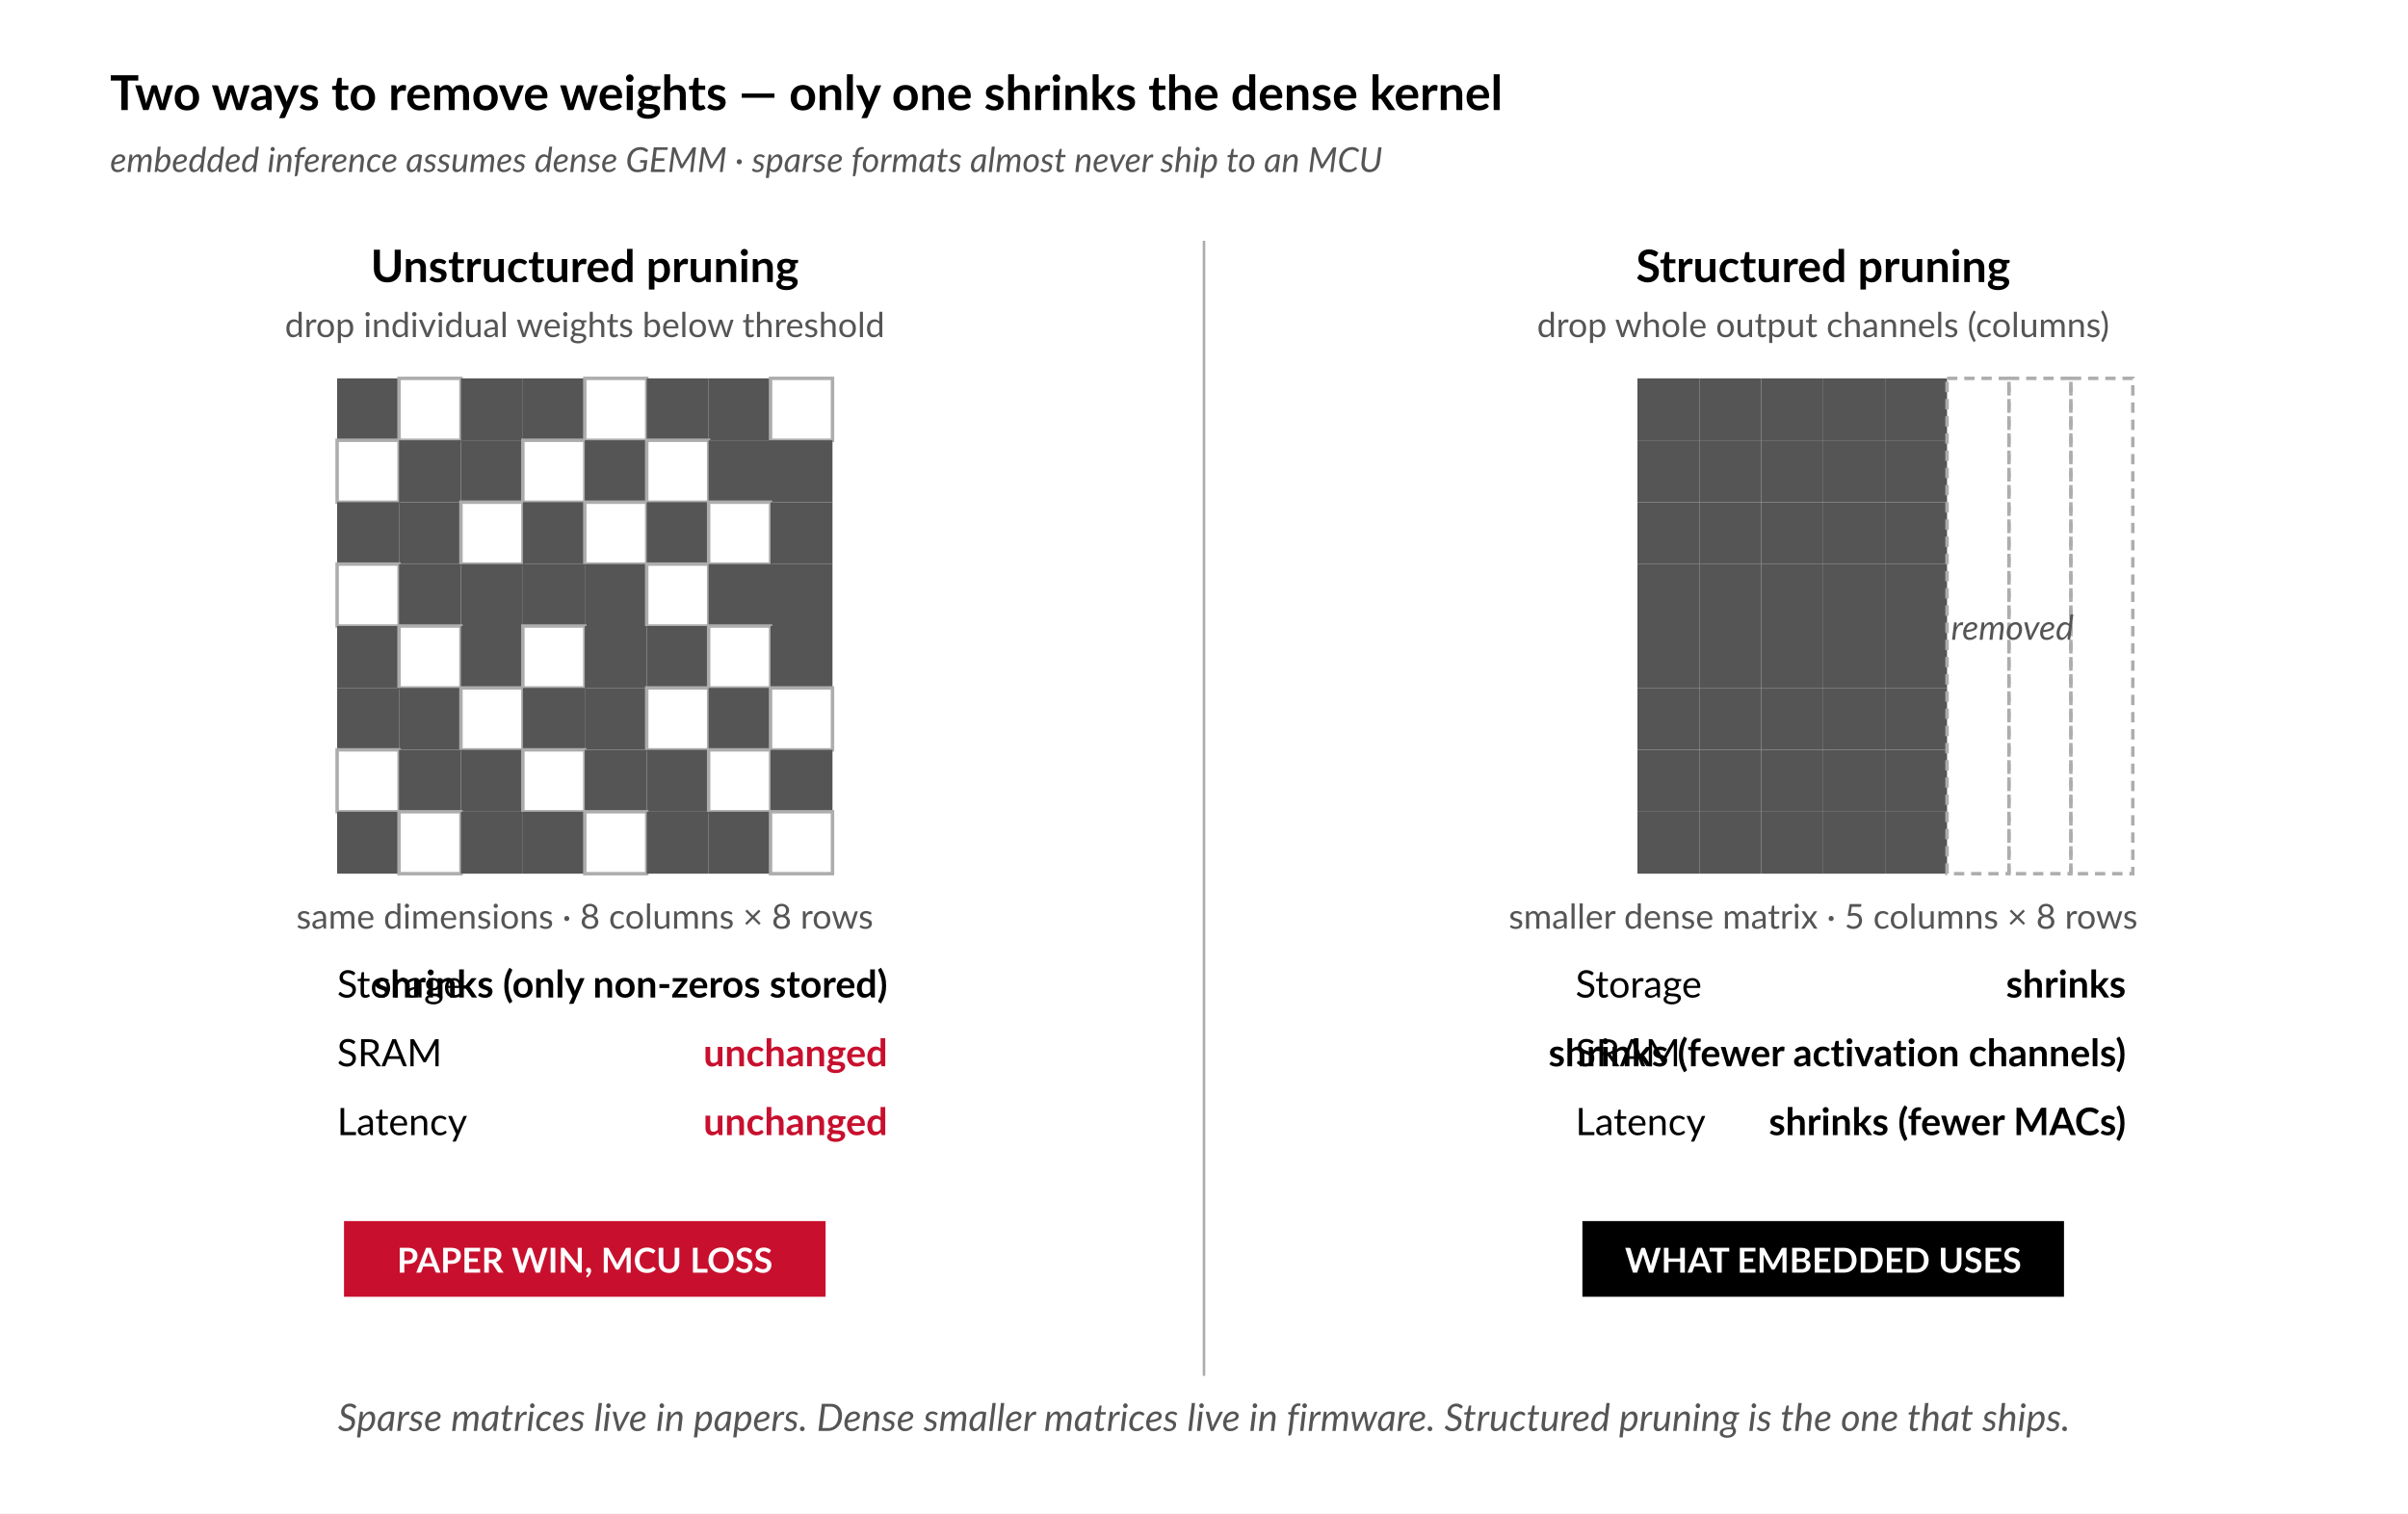
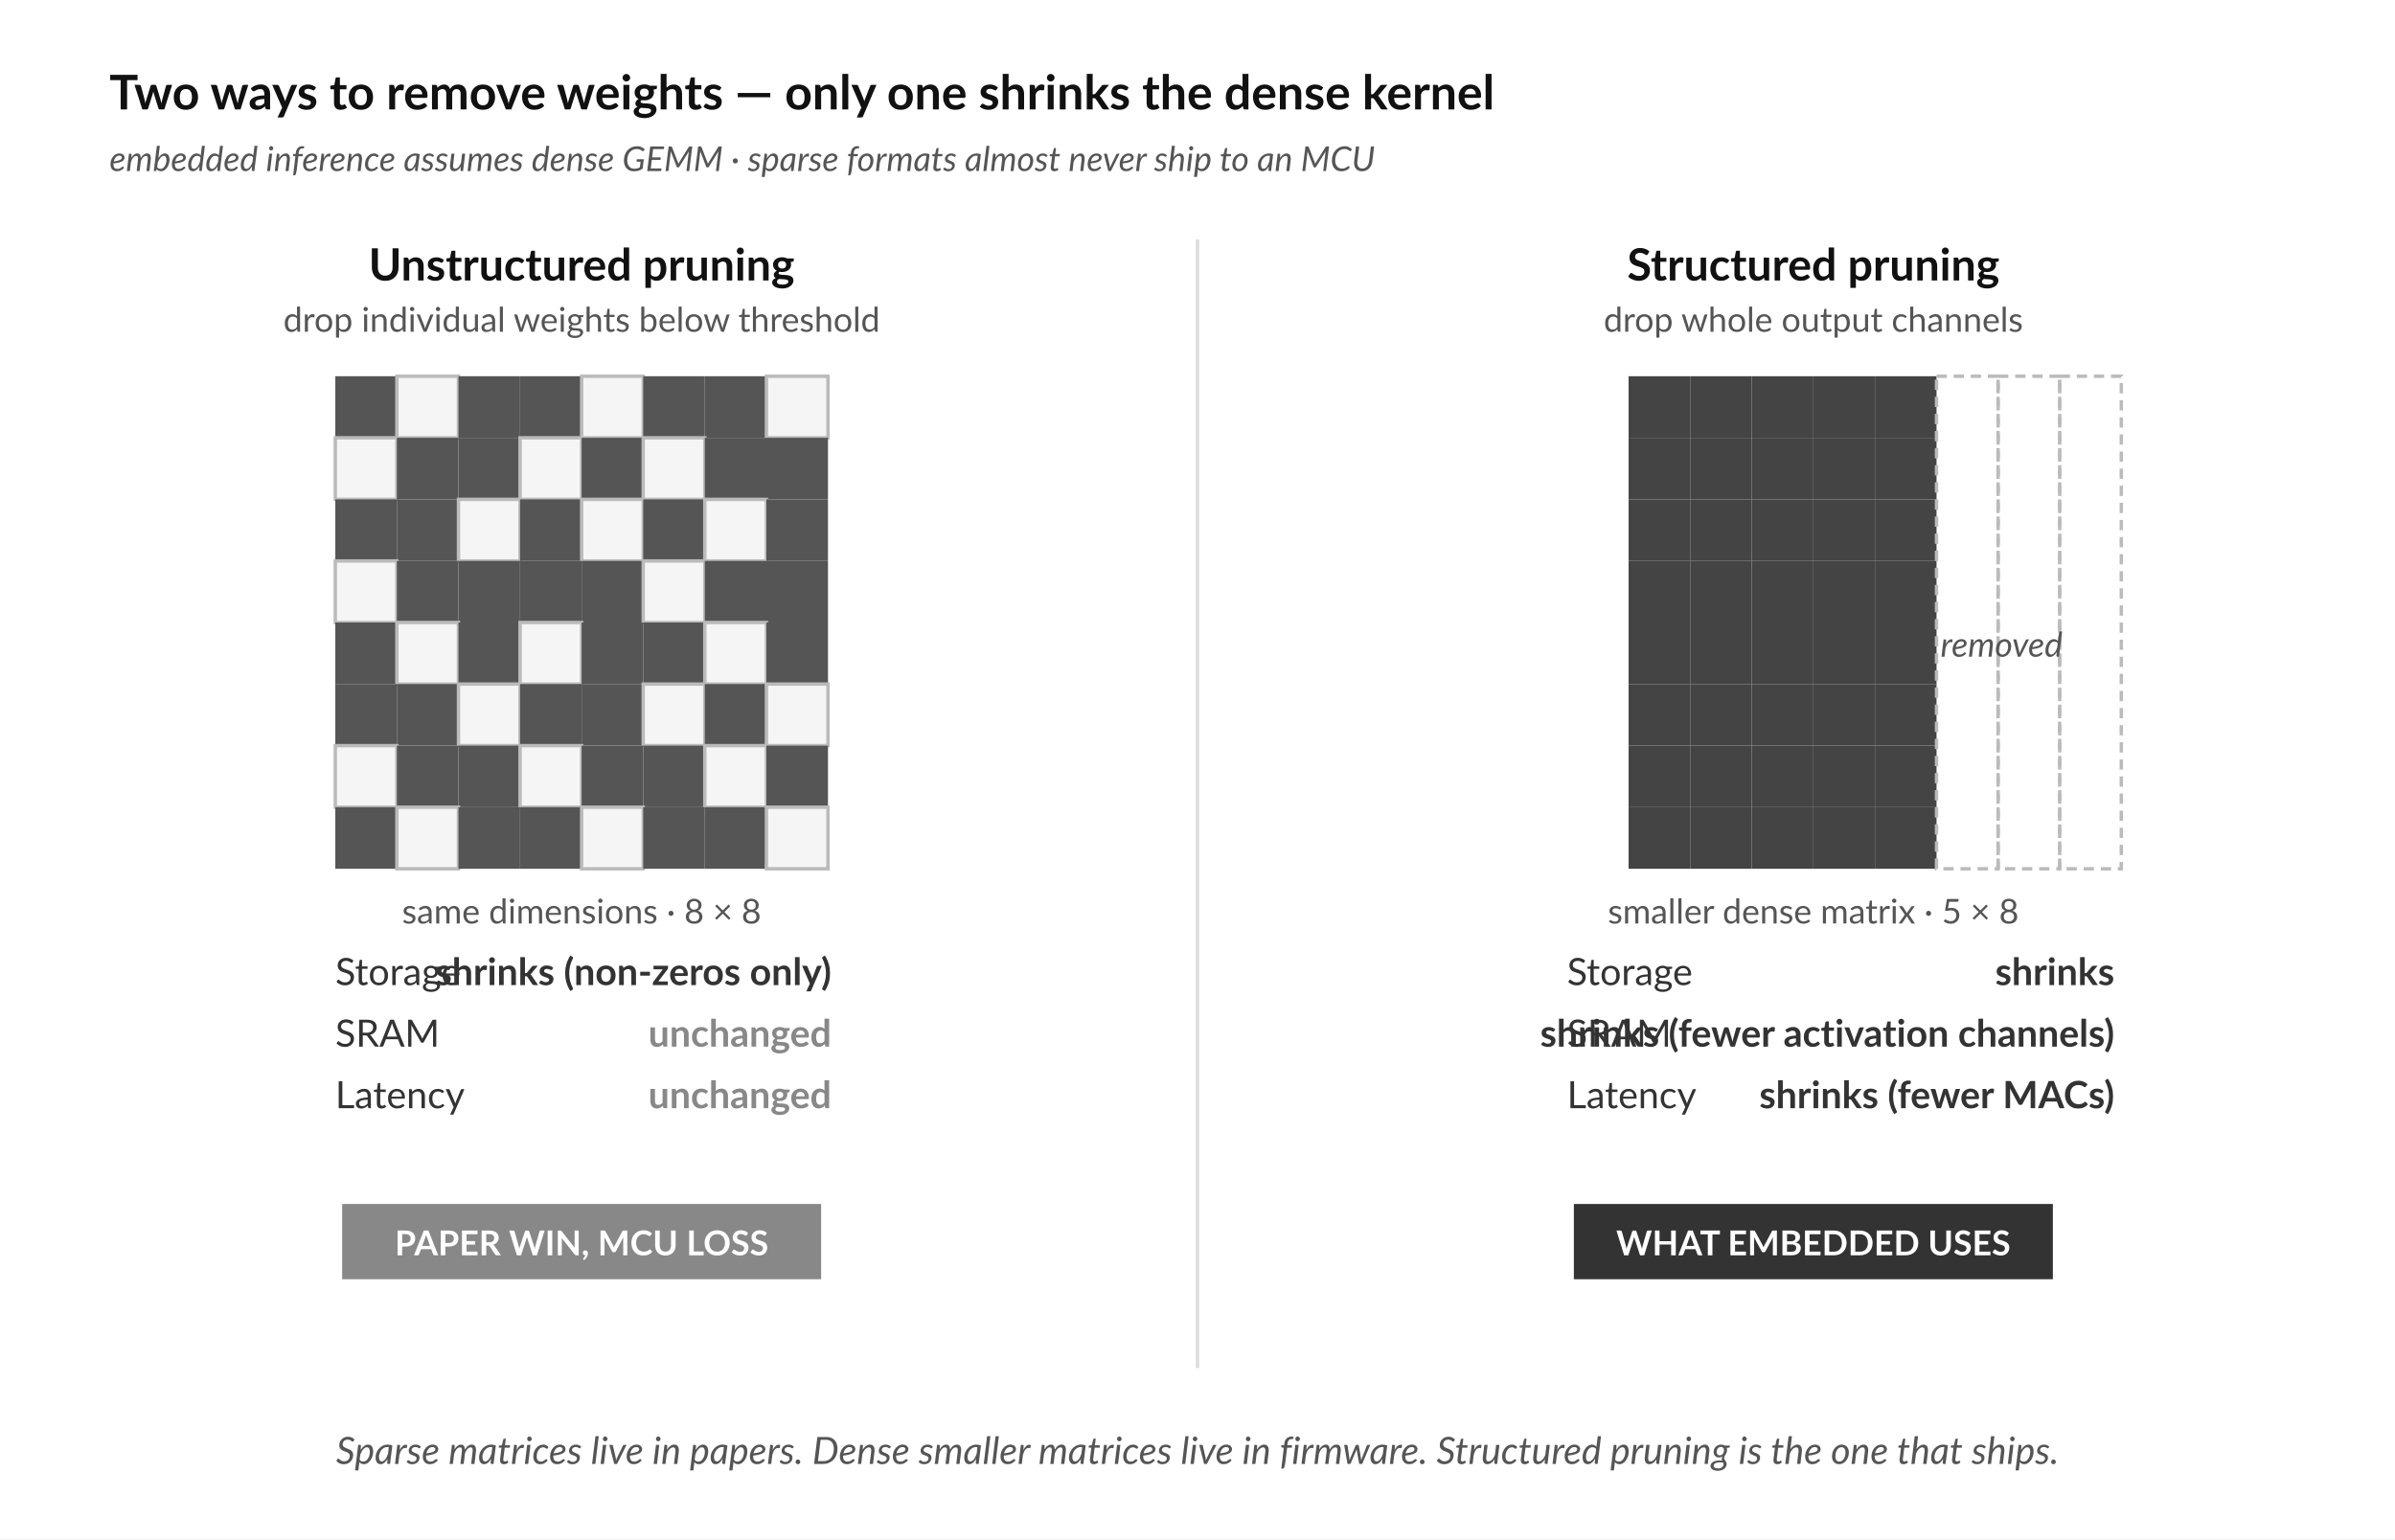
- <svg xmlns="http://www.w3.org/2000/svg" viewBox="0 0 700 440" role="img" aria-labelledby="t03 d03">
+ <svg xmlns="http://www.w3.org/2000/svg" viewBox="0 0 700 450" role="img" aria-labelledby="t03 d03">
  <defs>
    <style>
-       .ti { font-family: 'Real Head Pro', 'FF Real', Lato, sans-serif; font-size: 14px; font-weight: bold; fill: #000000; }
-       .ph { font-family: 'Real Head Pro', 'FF Real', Lato, sans-serif; font-size: 13px; font-weight: bold; fill: #000000; }
-       .lb { font-family: 'Real Head Pro', 'FF Real', Lato, sans-serif; font-size: 11px; fill: #000000; }
-       .sm { font-family: 'Real Head Pro', 'FF Real', Lato, sans-serif; font-size: 10px; fill: #555555; }
-       .nm { font-family: 'Real Head Pro', 'FF Real', Lato, sans-serif; font-size: 10px; font-style: italic; fill: #555555; }
-       .cap { font-family: 'Real Head Pro', 'FF Real', Lato, sans-serif; font-size: 11px; font-style: italic; fill: #555555; }
-       .badge { font-family: 'Real Head Pro', 'FF Real', Lato, sans-serif; font-size: 10px; font-weight: bold; fill: #FFFFFF; }
-       .verdict-good { font-family: 'Real Head Pro', 'FF Real', Lato, sans-serif; font-size: 11px; font-weight: bold; fill: #000000; }
-       .verdict-bad { font-family: 'Real Head Pro', 'FF Real', Lato, sans-serif; font-size: 11px; font-weight: bold; fill: #C8102E; }
+       .ti  { font-family: Lato, 'Helvetica Neue', Arial, sans-serif; font-size: 14px; font-weight: bold; fill: #111111; }
+       .ph  { font-family: Lato, 'Helvetica Neue', Arial, sans-serif; font-size: 13px; font-weight: bold; fill: #111111; }
+       .lb  { font-family: Lato, 'Helvetica Neue', Arial, sans-serif; font-size: 11px; fill: #333333; }
+       .sm  { font-family: Lato, 'Helvetica Neue', Arial, sans-serif; font-size: 10px; fill: #555555; }
+       .nm  { font-family: Lato, 'Helvetica Neue', Arial, sans-serif; font-size: 10px; font-style: italic; fill: #555555; }
+       .cap { font-family: Lato, 'Helvetica Neue', Arial, sans-serif; font-size: 11px; font-style: italic; fill: #555555; }
+       .badge{ font-family: Lato, 'Helvetica Neue', Arial, sans-serif; font-size: 10px; font-weight: bold; fill: #FFFFFF; }
+       .good { font-family: Lato, 'Helvetica Neue', Arial, sans-serif; font-size: 11px; font-weight: bold; fill: #333333; }
+       .bad  { font-family: Lato, 'Helvetica Neue', Arial, sans-serif; font-size: 11px; font-weight: bold; fill: #888888; }
    </style>
    <marker id="ar" markerWidth="8" markerHeight="6" refX="7" refY="3" orient="auto">
-       <polygon points="0 0, 8 3, 0 6" fill="#000000" />
+       <polygon points="0 0,8 3,0 6" fill="#333333" />
    </marker>
  </defs>
-   <rect width="700" height="440" fill="#FFFFFF" />
+   <rect width="700" height="450" fill="#FFFFFF" />
  <text x="32" y="32" class="ti">Two ways to remove weights — only one shrinks the dense kernel</text>
  <text x="32" y="50" class="nm">embedded inference assumes dense GEMM · sparse formats almost never ship to an MCU</text>
  <text x="170" y="82" text-anchor="middle" class="ph">Unstructured pruning</text>
-   <text x="170" y="98" text-anchor="middle" class="sm">drop individual weights below threshold</text>
+   <text x="170" y="97" text-anchor="middle" class="sm">drop individual weights below threshold</text>
  <g>
    <rect x="98" y="110" width="18" height="18" fill="#555555" />
-     <rect x="116" y="110" width="18" height="18" fill="#FFFFFF" stroke="#ADADAD" />
+     <rect x="116" y="110" width="18" height="18" fill="#F5F5F5" stroke="#BBBBBB" />
    <rect x="134" y="110" width="18" height="18" fill="#555555" />
    <rect x="152" y="110" width="18" height="18" fill="#555555" />
-     <rect x="170" y="110" width="18" height="18" fill="#FFFFFF" stroke="#ADADAD" />
+     <rect x="170" y="110" width="18" height="18" fill="#F5F5F5" stroke="#BBBBBB" />
    <rect x="188" y="110" width="18" height="18" fill="#555555" />
    <rect x="206" y="110" width="18" height="18" fill="#555555" />
-     <rect x="224" y="110" width="18" height="18" fill="#FFFFFF" stroke="#ADADAD" />
-     <rect x="98" y="128" width="18" height="18" fill="#FFFFFF" stroke="#ADADAD" />
+     <rect x="224" y="110" width="18" height="18" fill="#F5F5F5" stroke="#BBBBBB" />
+     <rect x="98" y="128" width="18" height="18" fill="#F5F5F5" stroke="#BBBBBB" />
    <rect x="116" y="128" width="18" height="18" fill="#555555" />
    <rect x="134" y="128" width="18" height="18" fill="#555555" />
-     <rect x="152" y="128" width="18" height="18" fill="#FFFFFF" stroke="#ADADAD" />
+     <rect x="152" y="128" width="18" height="18" fill="#F5F5F5" stroke="#BBBBBB" />
    <rect x="170" y="128" width="18" height="18" fill="#555555" />
-     <rect x="188" y="128" width="18" height="18" fill="#FFFFFF" stroke="#ADADAD" />
+     <rect x="188" y="128" width="18" height="18" fill="#F5F5F5" stroke="#BBBBBB" />
    <rect x="206" y="128" width="18" height="18" fill="#555555" />
    <rect x="224" y="128" width="18" height="18" fill="#555555" />
    <rect x="98" y="146" width="18" height="18" fill="#555555" />
    <rect x="116" y="146" width="18" height="18" fill="#555555" />
-     <rect x="134" y="146" width="18" height="18" fill="#FFFFFF" stroke="#ADADAD" />
+     <rect x="134" y="146" width="18" height="18" fill="#F5F5F5" stroke="#BBBBBB" />
    <rect x="152" y="146" width="18" height="18" fill="#555555" />
-     <rect x="170" y="146" width="18" height="18" fill="#FFFFFF" stroke="#ADADAD" />
+     <rect x="170" y="146" width="18" height="18" fill="#F5F5F5" stroke="#BBBBBB" />
    <rect x="188" y="146" width="18" height="18" fill="#555555" />
-     <rect x="206" y="146" width="18" height="18" fill="#FFFFFF" stroke="#ADADAD" />
+     <rect x="206" y="146" width="18" height="18" fill="#F5F5F5" stroke="#BBBBBB" />
    <rect x="224" y="146" width="18" height="18" fill="#555555" />
-     <rect x="98" y="164" width="18" height="18" fill="#FFFFFF" stroke="#ADADAD" />
+     <rect x="98" y="164" width="18" height="18" fill="#F5F5F5" stroke="#BBBBBB" />
    <rect x="116" y="164" width="18" height="18" fill="#555555" />
    <rect x="134" y="164" width="18" height="18" fill="#555555" />
    <rect x="152" y="164" width="18" height="18" fill="#555555" />
    <rect x="170" y="164" width="18" height="18" fill="#555555" />
-     <rect x="188" y="164" width="18" height="18" fill="#FFFFFF" stroke="#ADADAD" />
+     <rect x="188" y="164" width="18" height="18" fill="#F5F5F5" stroke="#BBBBBB" />
    <rect x="206" y="164" width="18" height="18" fill="#555555" />
    <rect x="224" y="164" width="18" height="18" fill="#555555" />
    <rect x="98" y="182" width="18" height="18" fill="#555555" />
-     <rect x="116" y="182" width="18" height="18" fill="#FFFFFF" stroke="#ADADAD" />
+     <rect x="116" y="182" width="18" height="18" fill="#F5F5F5" stroke="#BBBBBB" />
    <rect x="134" y="182" width="18" height="18" fill="#555555" />
-     <rect x="152" y="182" width="18" height="18" fill="#FFFFFF" stroke="#ADADAD" />
+     <rect x="152" y="182" width="18" height="18" fill="#F5F5F5" stroke="#BBBBBB" />
    <rect x="170" y="182" width="18" height="18" fill="#555555" />
    <rect x="188" y="182" width="18" height="18" fill="#555555" />
-     <rect x="206" y="182" width="18" height="18" fill="#FFFFFF" stroke="#ADADAD" />
+     <rect x="206" y="182" width="18" height="18" fill="#F5F5F5" stroke="#BBBBBB" />
    <rect x="224" y="182" width="18" height="18" fill="#555555" />
    <rect x="98" y="200" width="18" height="18" fill="#555555" />
    <rect x="116" y="200" width="18" height="18" fill="#555555" />
-     <rect x="134" y="200" width="18" height="18" fill="#FFFFFF" stroke="#ADADAD" />
+     <rect x="134" y="200" width="18" height="18" fill="#F5F5F5" stroke="#BBBBBB" />
    <rect x="152" y="200" width="18" height="18" fill="#555555" />
    <rect x="170" y="200" width="18" height="18" fill="#555555" />
-     <rect x="188" y="200" width="18" height="18" fill="#FFFFFF" stroke="#ADADAD" />
+     <rect x="188" y="200" width="18" height="18" fill="#F5F5F5" stroke="#BBBBBB" />
    <rect x="206" y="200" width="18" height="18" fill="#555555" />
-     <rect x="224" y="200" width="18" height="18" fill="#FFFFFF" stroke="#ADADAD" />
-     <rect x="98" y="218" width="18" height="18" fill="#FFFFFF" stroke="#ADADAD" />
+     <rect x="224" y="200" width="18" height="18" fill="#F5F5F5" stroke="#BBBBBB" />
+     <rect x="98" y="218" width="18" height="18" fill="#F5F5F5" stroke="#BBBBBB" />
    <rect x="116" y="218" width="18" height="18" fill="#555555" />
    <rect x="134" y="218" width="18" height="18" fill="#555555" />
-     <rect x="152" y="218" width="18" height="18" fill="#FFFFFF" stroke="#ADADAD" />
+     <rect x="152" y="218" width="18" height="18" fill="#F5F5F5" stroke="#BBBBBB" />
    <rect x="170" y="218" width="18" height="18" fill="#555555" />
    <rect x="188" y="218" width="18" height="18" fill="#555555" />
-     <rect x="206" y="218" width="18" height="18" fill="#FFFFFF" stroke="#ADADAD" />
+     <rect x="206" y="218" width="18" height="18" fill="#F5F5F5" stroke="#BBBBBB" />
    <rect x="224" y="218" width="18" height="18" fill="#555555" />
    <rect x="98" y="236" width="18" height="18" fill="#555555" />
-     <rect x="116" y="236" width="18" height="18" fill="#FFFFFF" stroke="#ADADAD" />
+     <rect x="116" y="236" width="18" height="18" fill="#F5F5F5" stroke="#BBBBBB" />
    <rect x="134" y="236" width="18" height="18" fill="#555555" />
    <rect x="152" y="236" width="18" height="18" fill="#555555" />
-     <rect x="170" y="236" width="18" height="18" fill="#FFFFFF" stroke="#ADADAD" />
+     <rect x="170" y="236" width="18" height="18" fill="#F5F5F5" stroke="#BBBBBB" />
    <rect x="188" y="236" width="18" height="18" fill="#555555" />
    <rect x="206" y="236" width="18" height="18" fill="#555555" />
-     <rect x="224" y="236" width="18" height="18" fill="#FFFFFF" stroke="#ADADAD" />
+     <rect x="224" y="236" width="18" height="18" fill="#F5F5F5" stroke="#BBBBBB" />
  </g>
-   <text x="170" y="270" text-anchor="middle" class="sm">same dimensions · 8 columns × 8 rows</text>
-   <g transform="translate(98, 290)">
+   <text x="170" y="270" text-anchor="middle" class="sm">same dimensions · 8 × 8</text>
+   <g transform="translate(98,288)">
    <text x="0" y="0" class="lb">Storage</text>
-     <text x="160" y="0" text-anchor="end" class="verdict-good">shrinks (only non-zeros stored)</text>
-     <text x="0" y="20" class="lb">SRAM</text>
-     <text x="160" y="20" text-anchor="end" class="verdict-bad">unchanged</text>
-     <text x="0" y="40" class="lb">Latency</text>
-     <text x="160" y="40" text-anchor="end" class="verdict-bad">unchanged</text>
+     <text x="145" y="0" text-anchor="end" class="good">shrinks (non-zeros only)</text>
+     <text x="0" y="18" class="lb">SRAM</text>
+     <text x="145" y="18" text-anchor="end" class="bad">unchanged</text>
+     <text x="0" y="36" class="lb">Latency</text>
+     <text x="145" y="36" text-anchor="end" class="bad">unchanged</text>
  </g>
-   <rect x="100" y="355" width="140" height="22" fill="#C8102E" />
-   <text x="170" y="370" text-anchor="middle" class="badge">PAPER WIN, MCU LOSS</text>
-   <line x1="350" y1="70" x2="350" y2="400" stroke="#ADADAD" stroke-width="0.75" />
+   <rect x="100" y="352" width="140" height="22" fill="#888888" />
+   <text x="170" y="367" text-anchor="middle" class="badge">PAPER WIN, MCU LOSS</text>
+   <line x1="350" y1="70" x2="350" y2="400" stroke="#DDDDDD" stroke-width="1" />
  <text x="530" y="82" text-anchor="middle" class="ph">Structured pruning</text>
-   <text x="530" y="98" text-anchor="middle" class="sm">drop whole output channels (columns)</text>
+   <text x="530" y="97" text-anchor="middle" class="sm">drop whole output channels</text>
  <g>
-     <rect x="476" y="110" width="18" height="18" fill="#555555" />
-     <rect x="494" y="110" width="18" height="18" fill="#555555" />
-     <rect x="512" y="110" width="18" height="18" fill="#555555" />
-     <rect x="530" y="110" width="18" height="18" fill="#555555" />
-     <rect x="548" y="110" width="18" height="18" fill="#555555" />
-     <rect x="476" y="128" width="18" height="18" fill="#555555" />
-     <rect x="494" y="128" width="18" height="18" fill="#555555" />
-     <rect x="512" y="128" width="18" height="18" fill="#555555" />
-     <rect x="530" y="128" width="18" height="18" fill="#555555" />
-     <rect x="548" y="128" width="18" height="18" fill="#555555" />
-     <rect x="476" y="146" width="18" height="18" fill="#555555" />
-     <rect x="494" y="146" width="18" height="18" fill="#555555" />
-     <rect x="512" y="146" width="18" height="18" fill="#555555" />
-     <rect x="530" y="146" width="18" height="18" fill="#555555" />
-     <rect x="548" y="146" width="18" height="18" fill="#555555" />
-     <rect x="476" y="164" width="18" height="18" fill="#555555" />
-     <rect x="494" y="164" width="18" height="18" fill="#555555" />
-     <rect x="512" y="164" width="18" height="18" fill="#555555" />
-     <rect x="530" y="164" width="18" height="18" fill="#555555" />
-     <rect x="548" y="164" width="18" height="18" fill="#555555" />
-     <rect x="476" y="182" width="18" height="18" fill="#555555" />
-     <rect x="494" y="182" width="18" height="18" fill="#555555" />
-     <rect x="512" y="182" width="18" height="18" fill="#555555" />
-     <rect x="530" y="182" width="18" height="18" fill="#555555" />
-     <rect x="548" y="182" width="18" height="18" fill="#555555" />
-     <rect x="476" y="200" width="18" height="18" fill="#555555" />
-     <rect x="494" y="200" width="18" height="18" fill="#555555" />
-     <rect x="512" y="200" width="18" height="18" fill="#555555" />
-     <rect x="530" y="200" width="18" height="18" fill="#555555" />
-     <rect x="548" y="200" width="18" height="18" fill="#555555" />
-     <rect x="476" y="218" width="18" height="18" fill="#555555" />
-     <rect x="494" y="218" width="18" height="18" fill="#555555" />
-     <rect x="512" y="218" width="18" height="18" fill="#555555" />
-     <rect x="530" y="218" width="18" height="18" fill="#555555" />
-     <rect x="548" y="218" width="18" height="18" fill="#555555" />
-     <rect x="476" y="236" width="18" height="18" fill="#555555" />
-     <rect x="494" y="236" width="18" height="18" fill="#555555" />
-     <rect x="512" y="236" width="18" height="18" fill="#555555" />
-     <rect x="530" y="236" width="18" height="18" fill="#555555" />
-     <rect x="548" y="236" width="18" height="18" fill="#555555" />
+     <rect x="476" y="110" width="18" height="18" fill="#444444" />
+     <rect x="494" y="110" width="18" height="18" fill="#444444" />
+     <rect x="512" y="110" width="18" height="18" fill="#444444" />
+     <rect x="530" y="110" width="18" height="18" fill="#444444" />
+     <rect x="548" y="110" width="18" height="18" fill="#444444" />
+     <rect x="476" y="128" width="18" height="18" fill="#444444" />
+     <rect x="494" y="128" width="18" height="18" fill="#444444" />
+     <rect x="512" y="128" width="18" height="18" fill="#444444" />
+     <rect x="530" y="128" width="18" height="18" fill="#444444" />
+     <rect x="548" y="128" width="18" height="18" fill="#444444" />
+     <rect x="476" y="146" width="18" height="18" fill="#444444" />
+     <rect x="494" y="146" width="18" height="18" fill="#444444" />
+     <rect x="512" y="146" width="18" height="18" fill="#444444" />
+     <rect x="530" y="146" width="18" height="18" fill="#444444" />
+     <rect x="548" y="146" width="18" height="18" fill="#444444" />
+     <rect x="476" y="164" width="18" height="18" fill="#444444" />
+     <rect x="494" y="164" width="18" height="18" fill="#444444" />
+     <rect x="512" y="164" width="18" height="18" fill="#444444" />
+     <rect x="530" y="164" width="18" height="18" fill="#444444" />
+     <rect x="548" y="164" width="18" height="18" fill="#444444" />
+     <rect x="476" y="182" width="18" height="18" fill="#444444" />
+     <rect x="494" y="182" width="18" height="18" fill="#444444" />
+     <rect x="512" y="182" width="18" height="18" fill="#444444" />
+     <rect x="530" y="182" width="18" height="18" fill="#444444" />
+     <rect x="548" y="182" width="18" height="18" fill="#444444" />
+     <rect x="476" y="200" width="18" height="18" fill="#444444" />
+     <rect x="494" y="200" width="18" height="18" fill="#444444" />
+     <rect x="512" y="200" width="18" height="18" fill="#444444" />
+     <rect x="530" y="200" width="18" height="18" fill="#444444" />
+     <rect x="548" y="200" width="18" height="18" fill="#444444" />
+     <rect x="476" y="218" width="18" height="18" fill="#444444" />
+     <rect x="494" y="218" width="18" height="18" fill="#444444" />
+     <rect x="512" y="218" width="18" height="18" fill="#444444" />
+     <rect x="530" y="218" width="18" height="18" fill="#444444" />
+     <rect x="548" y="218" width="18" height="18" fill="#444444" />
+     <rect x="476" y="236" width="18" height="18" fill="#444444" />
+     <rect x="494" y="236" width="18" height="18" fill="#444444" />
+     <rect x="512" y="236" width="18" height="18" fill="#444444" />
+     <rect x="530" y="236" width="18" height="18" fill="#444444" />
+     <rect x="548" y="236" width="18" height="18" fill="#444444" />
  </g>
-   <g>
-     <rect x="566" y="110" width="18" height="144" fill="none" stroke="#ADADAD" stroke-dasharray="3 2" />
-     <rect x="584" y="110" width="18" height="144" fill="none" stroke="#ADADAD" stroke-dasharray="3 2" />
-     <rect x="602" y="110" width="18" height="144" fill="none" stroke="#ADADAD" stroke-dasharray="3 2" />
+   <rect x="566" y="110" width="18" height="144" fill="none" stroke="#BBBBBB" stroke-dasharray="3 2" />
+   <rect x="584" y="110" width="18" height="144" fill="none" stroke="#BBBBBB" stroke-dasharray="3 2" />
+   <rect x="602" y="110" width="18" height="144" fill="none" stroke="#BBBBBB" stroke-dasharray="3 2" />
+   <text x="585" y="192" text-anchor="middle" class="nm">removed</text>
+   <text x="530" y="270" text-anchor="middle" class="sm">smaller dense matrix · 5 × 8</text>
+   <g transform="translate(458,288)">
+     <text x="0" y="0" class="lb">Storage</text>
+     <text x="160" y="0" text-anchor="end" class="good">shrinks</text>
+     <text x="0" y="18" class="lb">SRAM</text>
+     <text x="160" y="18" text-anchor="end" class="good">shrinks (fewer activation channels)</text>
+     <text x="0" y="36" class="lb">Latency</text>
+     <text x="160" y="36" text-anchor="end" class="good">shrinks (fewer MACs)</text>
  </g>
-   <text x="585" y="186" text-anchor="middle" class="nm">removed</text>
-   <text x="530" y="270" text-anchor="middle" class="sm">smaller dense matrix · 5 columns × 8 rows</text>
-   <g transform="translate(458, 290)">
-     <text x="0" y="0" class="lb">Storage</text>
-     <text x="160" y="0" text-anchor="end" class="verdict-good">shrinks</text>
-     <text x="0" y="20" class="lb">SRAM</text>
-     <text x="160" y="20" text-anchor="end" class="verdict-good">shrinks (fewer activation channels)</text>
-     <text x="0" y="40" class="lb">Latency</text>
-     <text x="160" y="40" text-anchor="end" class="verdict-good">shrinks (fewer MACs)</text>
-   </g>
-   <rect x="460" y="355" width="140" height="22" fill="#000000" />
-   <text x="530" y="370" text-anchor="middle" class="badge">WHAT EMBEDDED USES</text>
-   <text x="350" y="416" text-anchor="middle" class="cap">Sparse matrices live in papers. Dense smaller matrices live in firmware. Structured pruning is the one that ships.</text>
+   <rect x="460" y="352" width="140" height="22" fill="#333333" />
+   <text x="530" y="367" text-anchor="middle" class="badge">WHAT EMBEDDED USES</text>
+   <text x="350" y="428" text-anchor="middle" class="cap">Sparse matrices live in papers. Dense smaller matrices live in firmware. Structured pruning is the one that ships.</text>
</svg>
